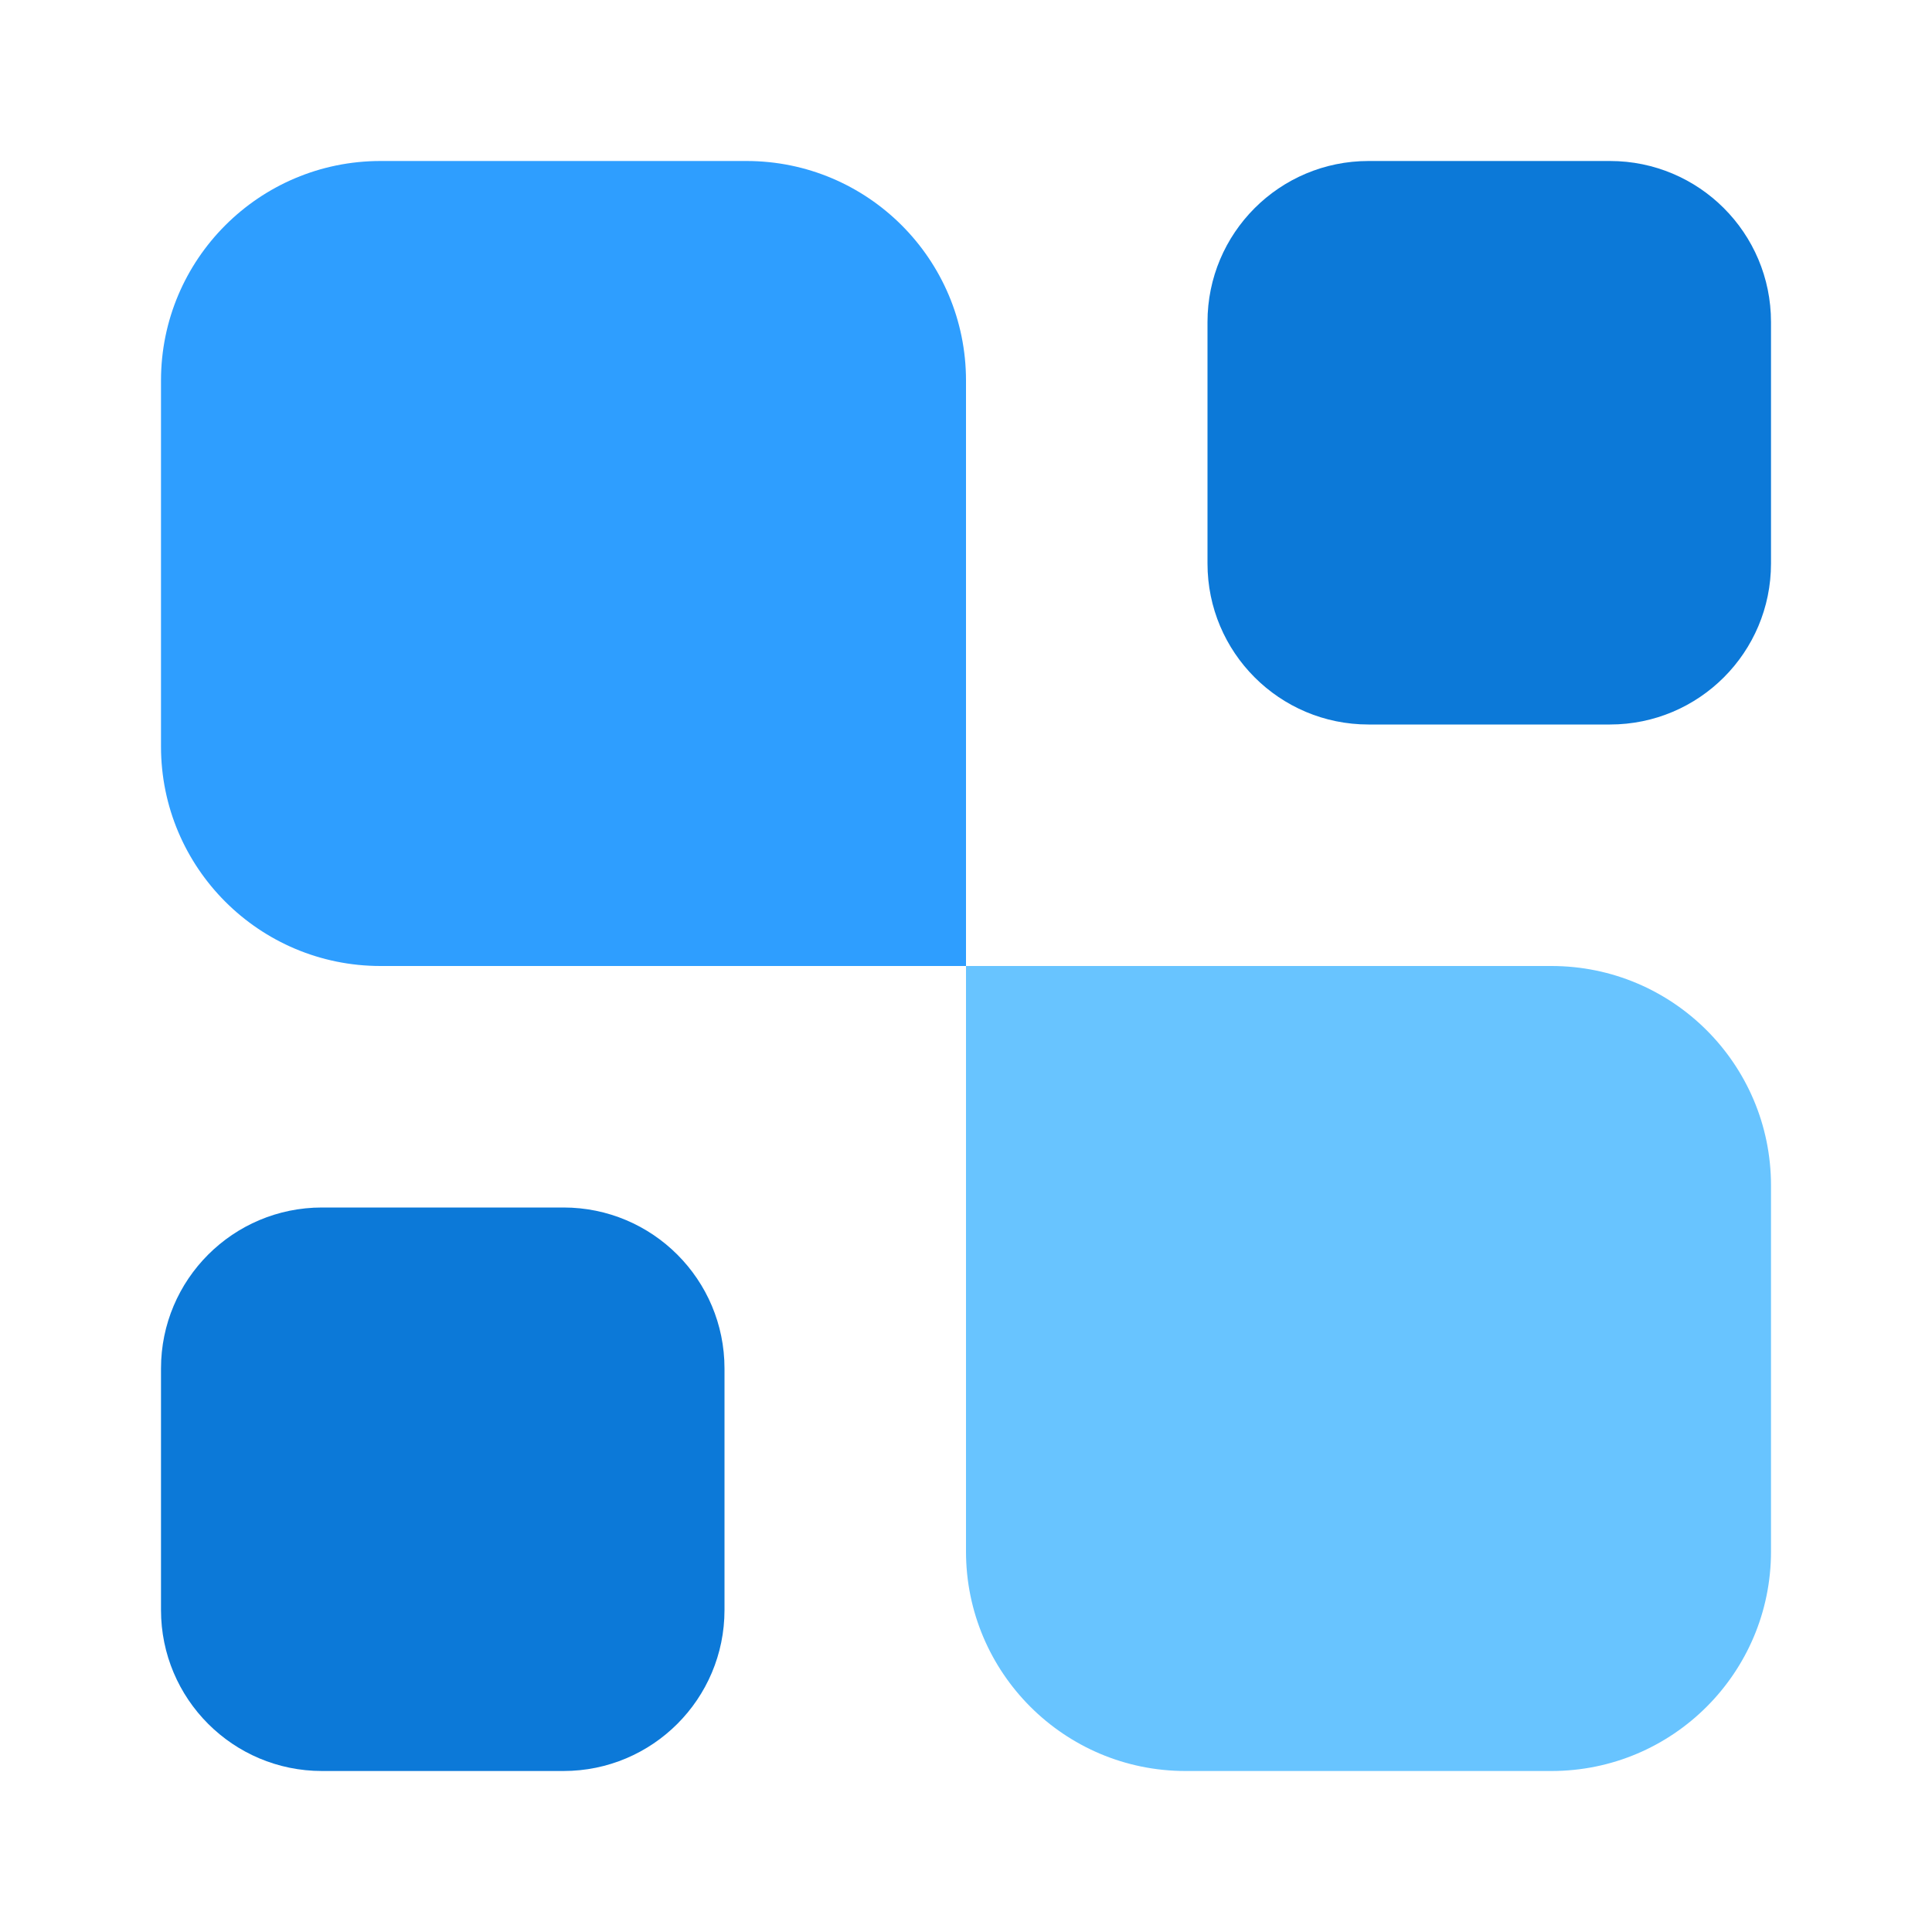
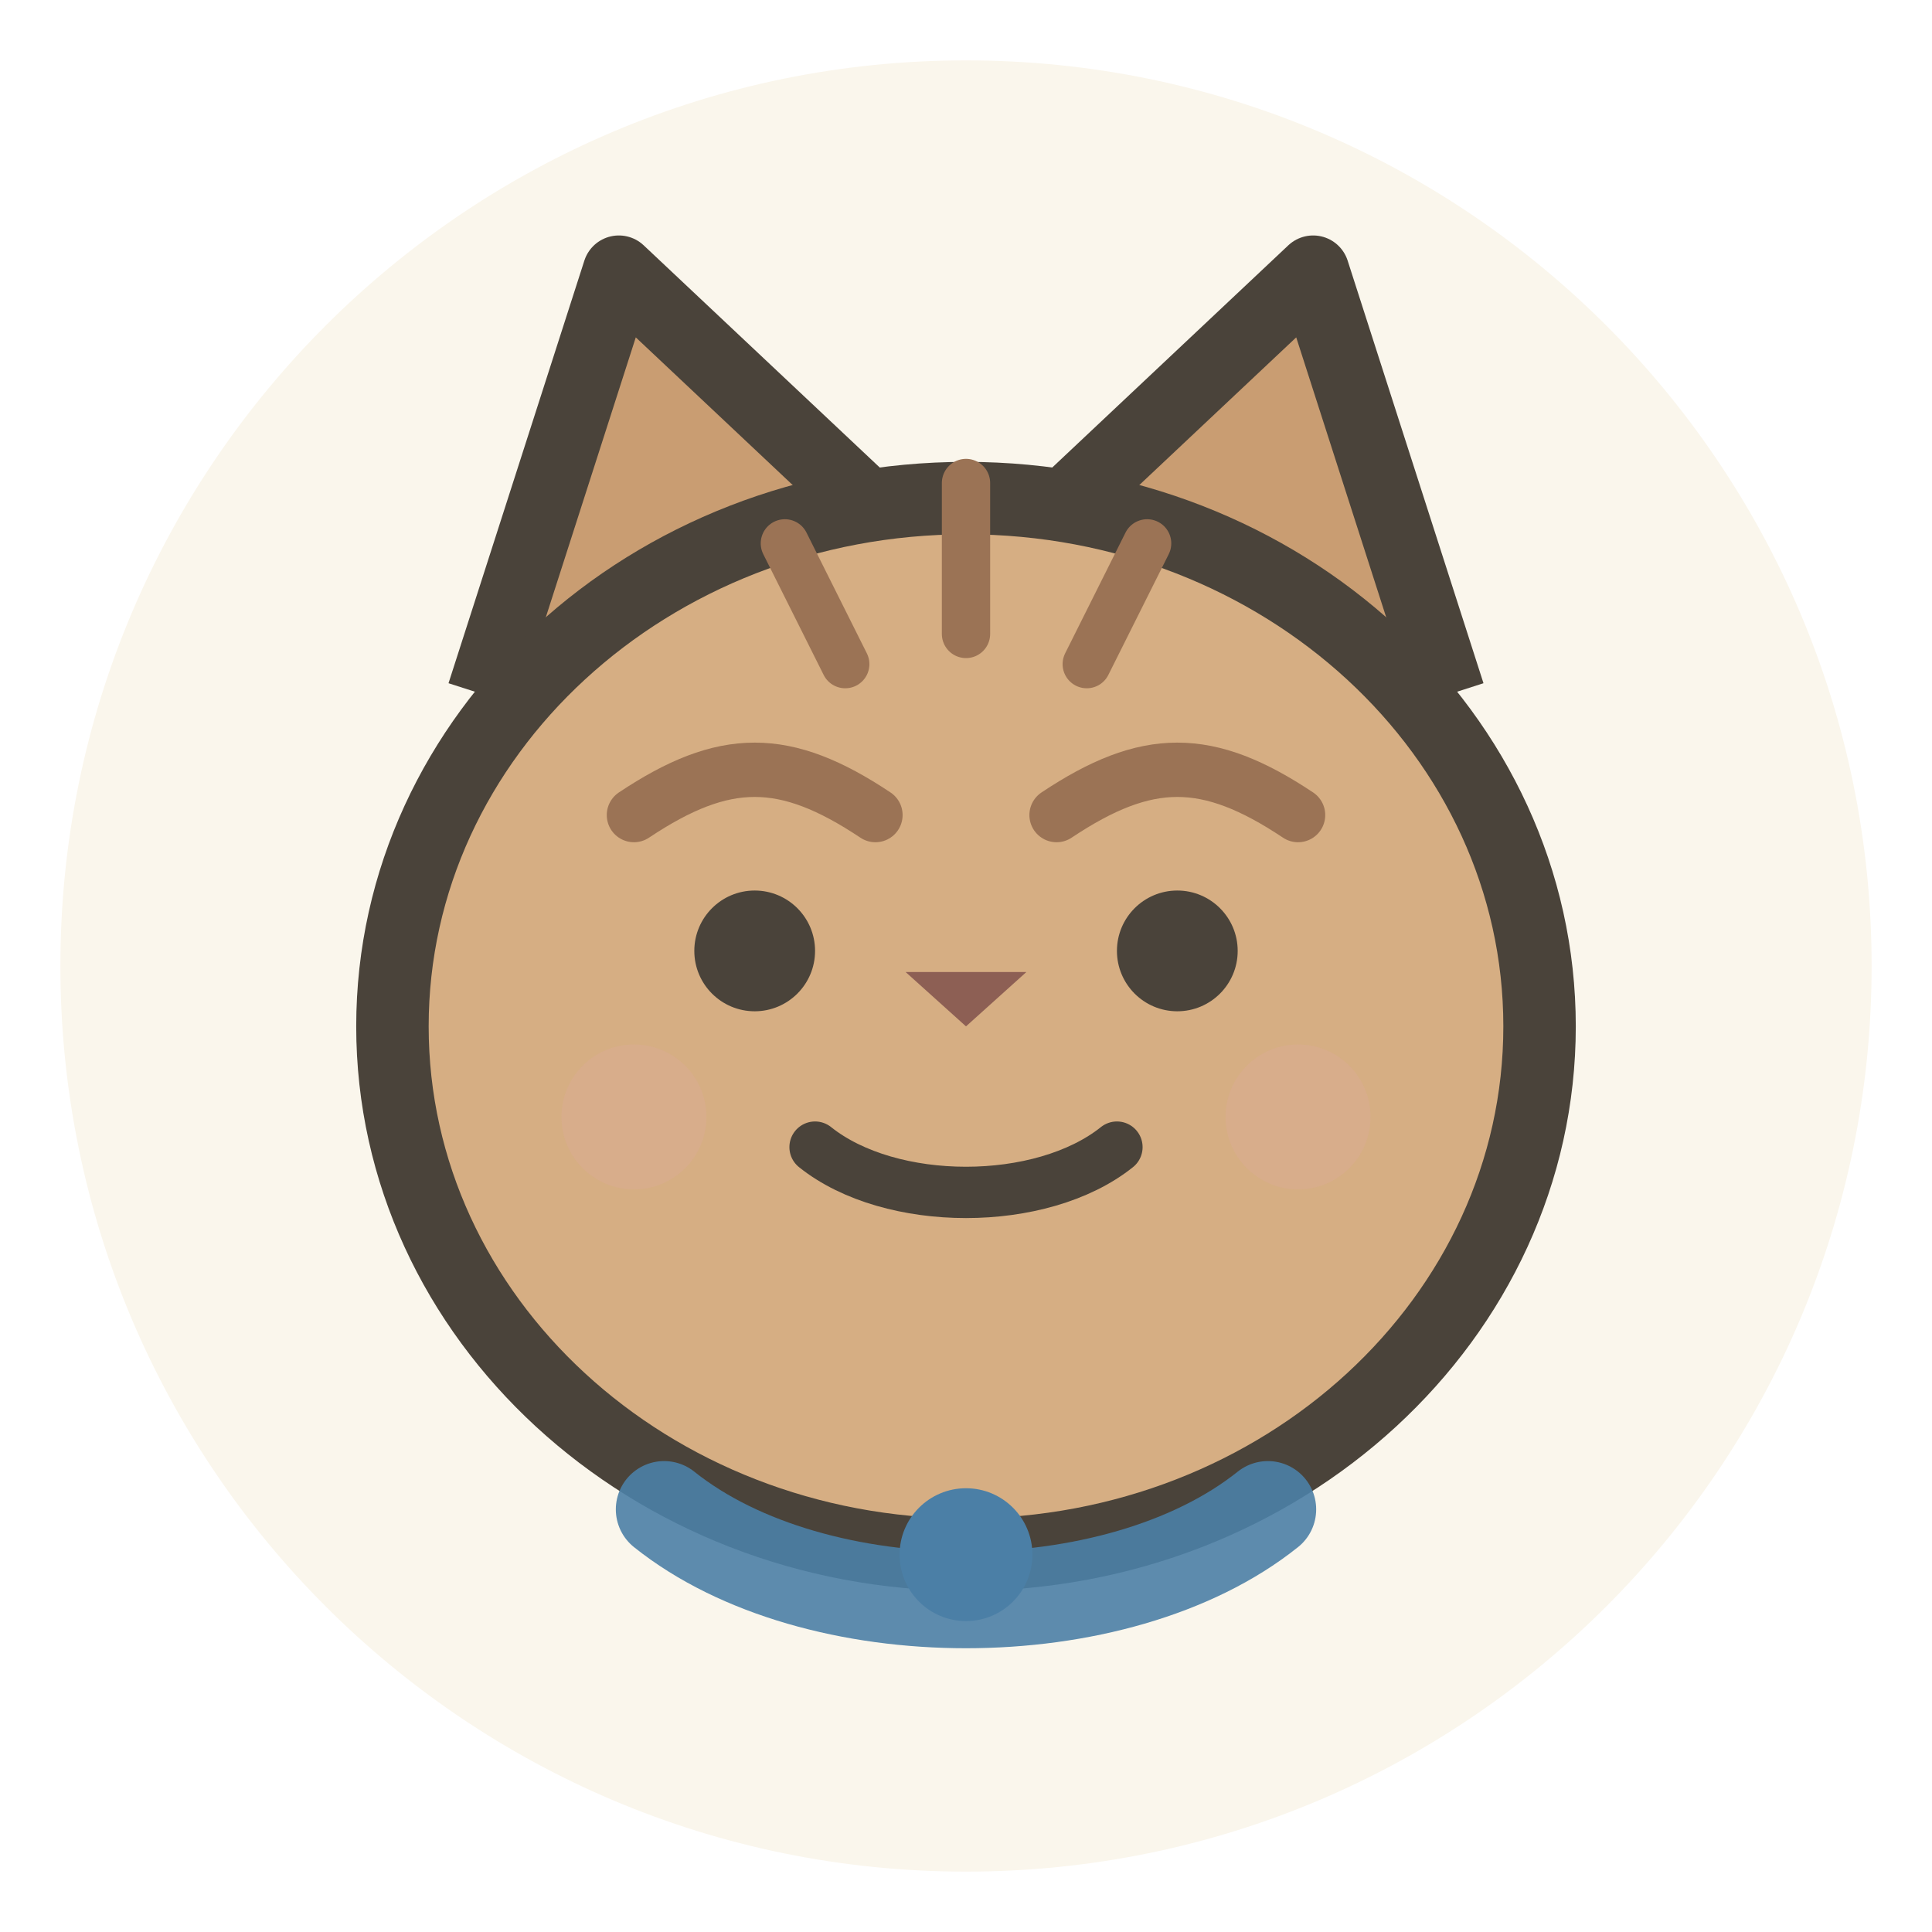
- <svg xmlns="http://www.w3.org/2000/svg" width="24" height="24" viewBox="0 0 24 24" fill="none">
-   <path d="M22 19.273C22 20.779 20.779 22 19.273 22H14.727C13.221 22 12 20.779 12 19.273V12H19.273C20.779 12 22 13.221 22 14.727V19.273Z" fill="#68C4FF" />
-   <path d="M20 2C21.105 2 22 2.895 22 4V7C22 8.105 21.105 9 20 9H17C15.895 9 15 8.105 15 7V4C15 2.895 15.895 2 17 2H20Z" fill="#0C79D8" />
-   <path d="M7 15C8.105 15 9 15.895 9 17V20C9 21.105 8.105 22 7 22H4C2.895 22 2 21.105 2 20V17C2 15.895 2.895 15 4 15H7Z" fill="#0C79D8" />
-   <path d="M12 12H4.727C3.221 12 2 10.779 2 9.273V4.727C2 3.221 3.221 2 4.727 2H9.273C10.779 2 12 3.221 12 4.727V12Z" fill="#2E9EFF" />
+ <svg xmlns="http://www.w3.org/2000/svg" width="64" height="64" viewBox="0 0 64 64" fill="none">
+   <circle cx="32" cy="32" r="30" fill="#FAF6EC" />
+   <path d="M16 23 20.5 9l8.5 8M48 23 43.5 9 35 17" fill="#C99D72" stroke="#4A433A" stroke-width="2.4" stroke-linejoin="round" />
+   <ellipse cx="32" cy="34" rx="19" ry="17.5" fill="#D6AE83" stroke="#4A433A" stroke-width="2.4" />
+   <path d="M21 27c3-2 5-2 8 0M43 27c-3-2-5-2-8 0" stroke="#9B7355" stroke-width="1.8" stroke-linecap="round" />
+   <path d="M32 16v5M26 18l2 4M38 18l-2 4" stroke="#9B7355" stroke-width="1.6" stroke-linecap="round" />
+   <circle cx="25" cy="31.5" r="2" fill="#4A433A" />
+   <circle cx="39" cy="31.5" r="2" fill="#4A433A" />
+   <circle cx="21" cy="37" r="2.4" fill="#DDA99B" opacity=".34" />
+   <circle cx="43" cy="37" r="2.4" fill="#DDA99B" opacity=".34" />
+   <path d="m32 34-2-1.8h4z" fill="#8D5F54" />
+   <path d="M27 38c2.5 2 7.5 2 10 0" stroke="#4A433A" stroke-width="1.7" stroke-linecap="round" />
+   <path d="M22 50c5 4 15 4 20 0" stroke="#4B7FA6" stroke-width="3.2" stroke-linecap="round" opacity=".9" />
+   <circle cx="32" cy="51.5" r="2.2" fill="#4B7FA6" />
</svg>
